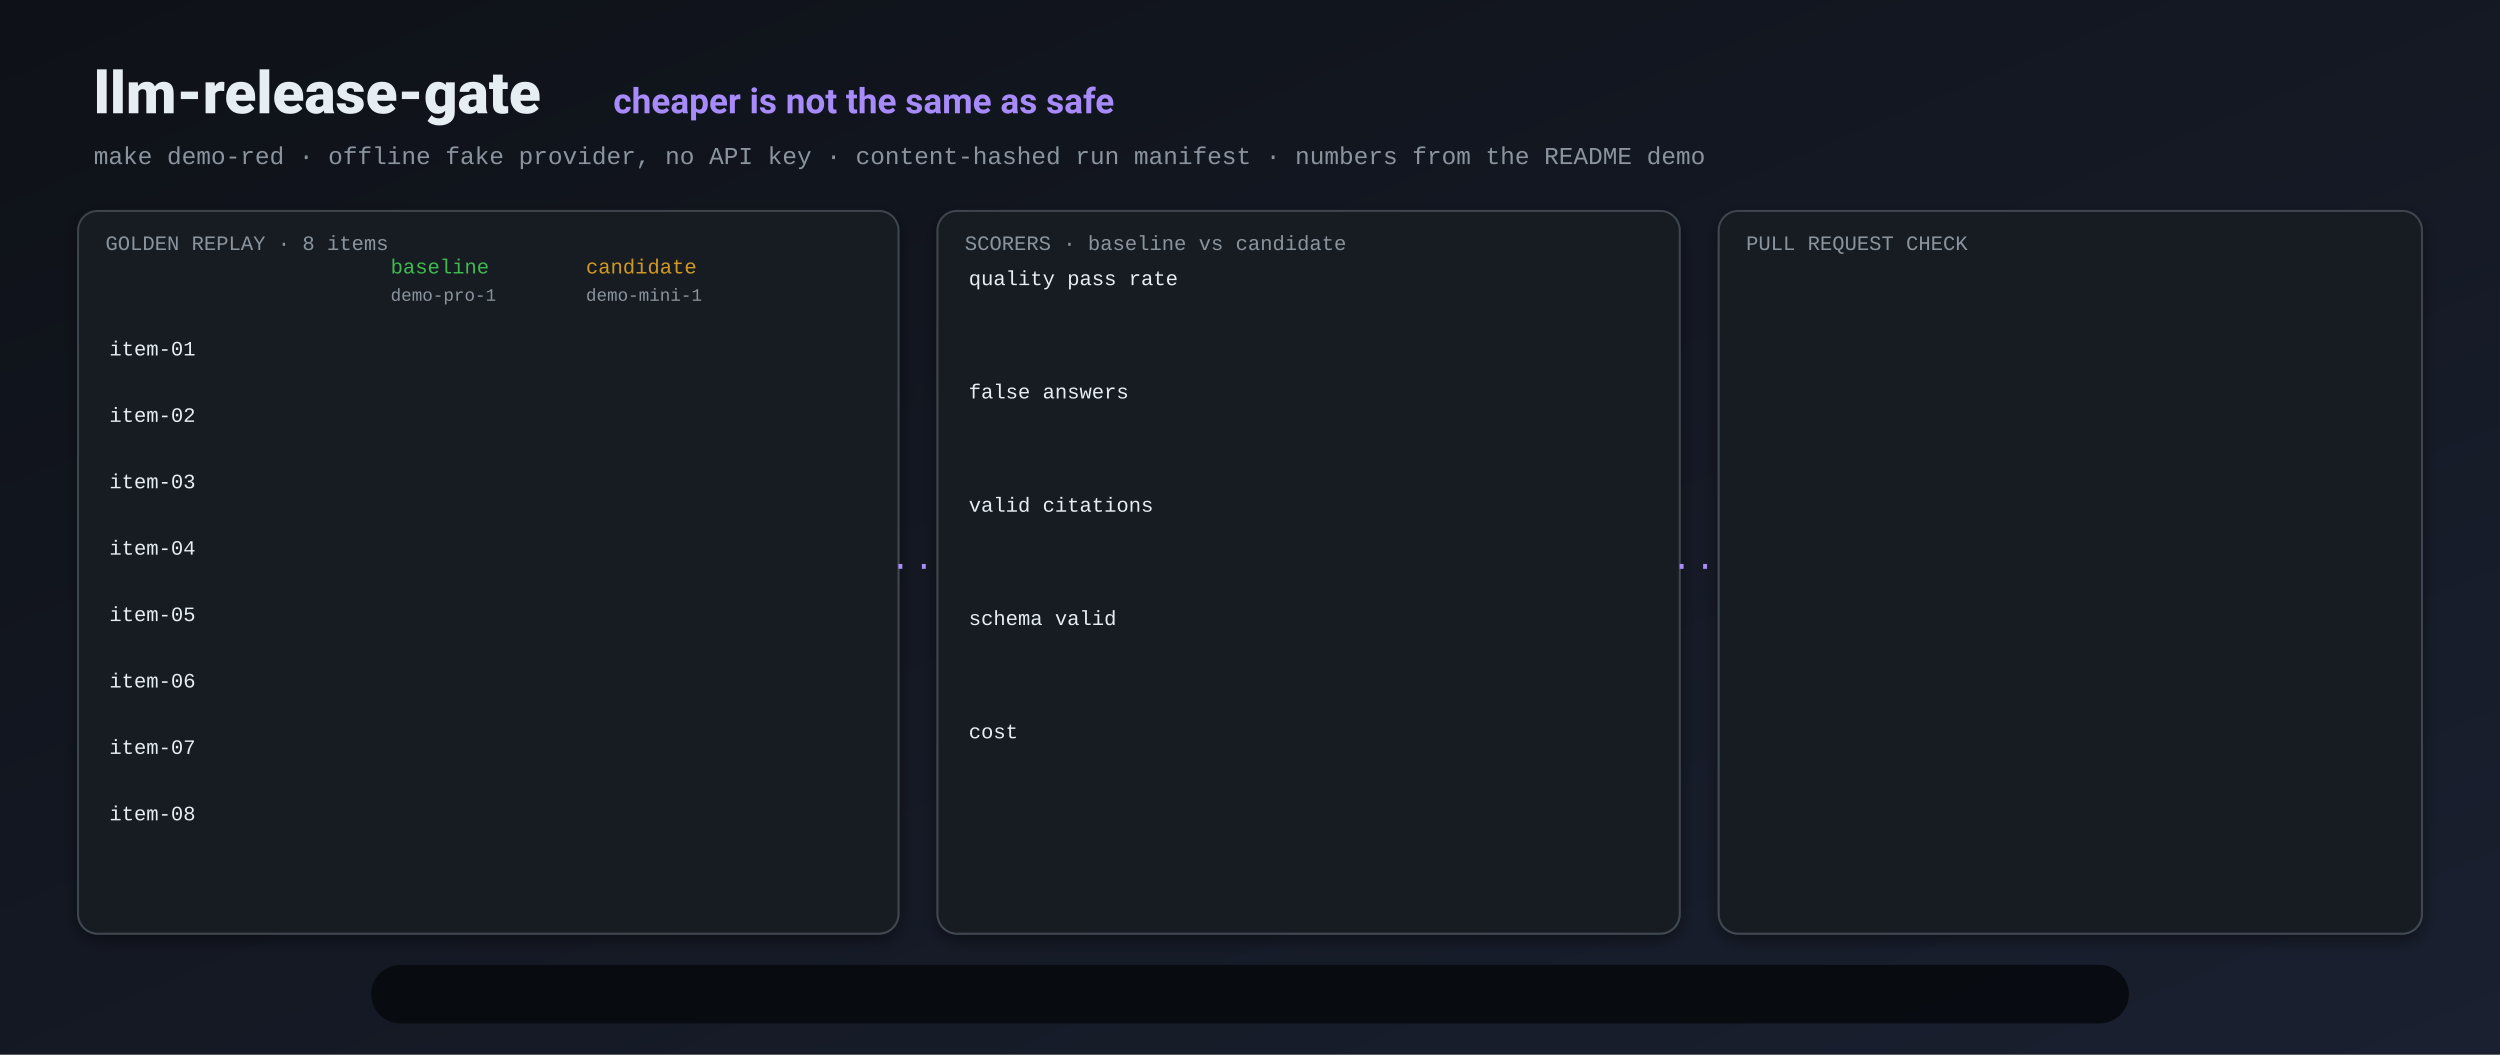
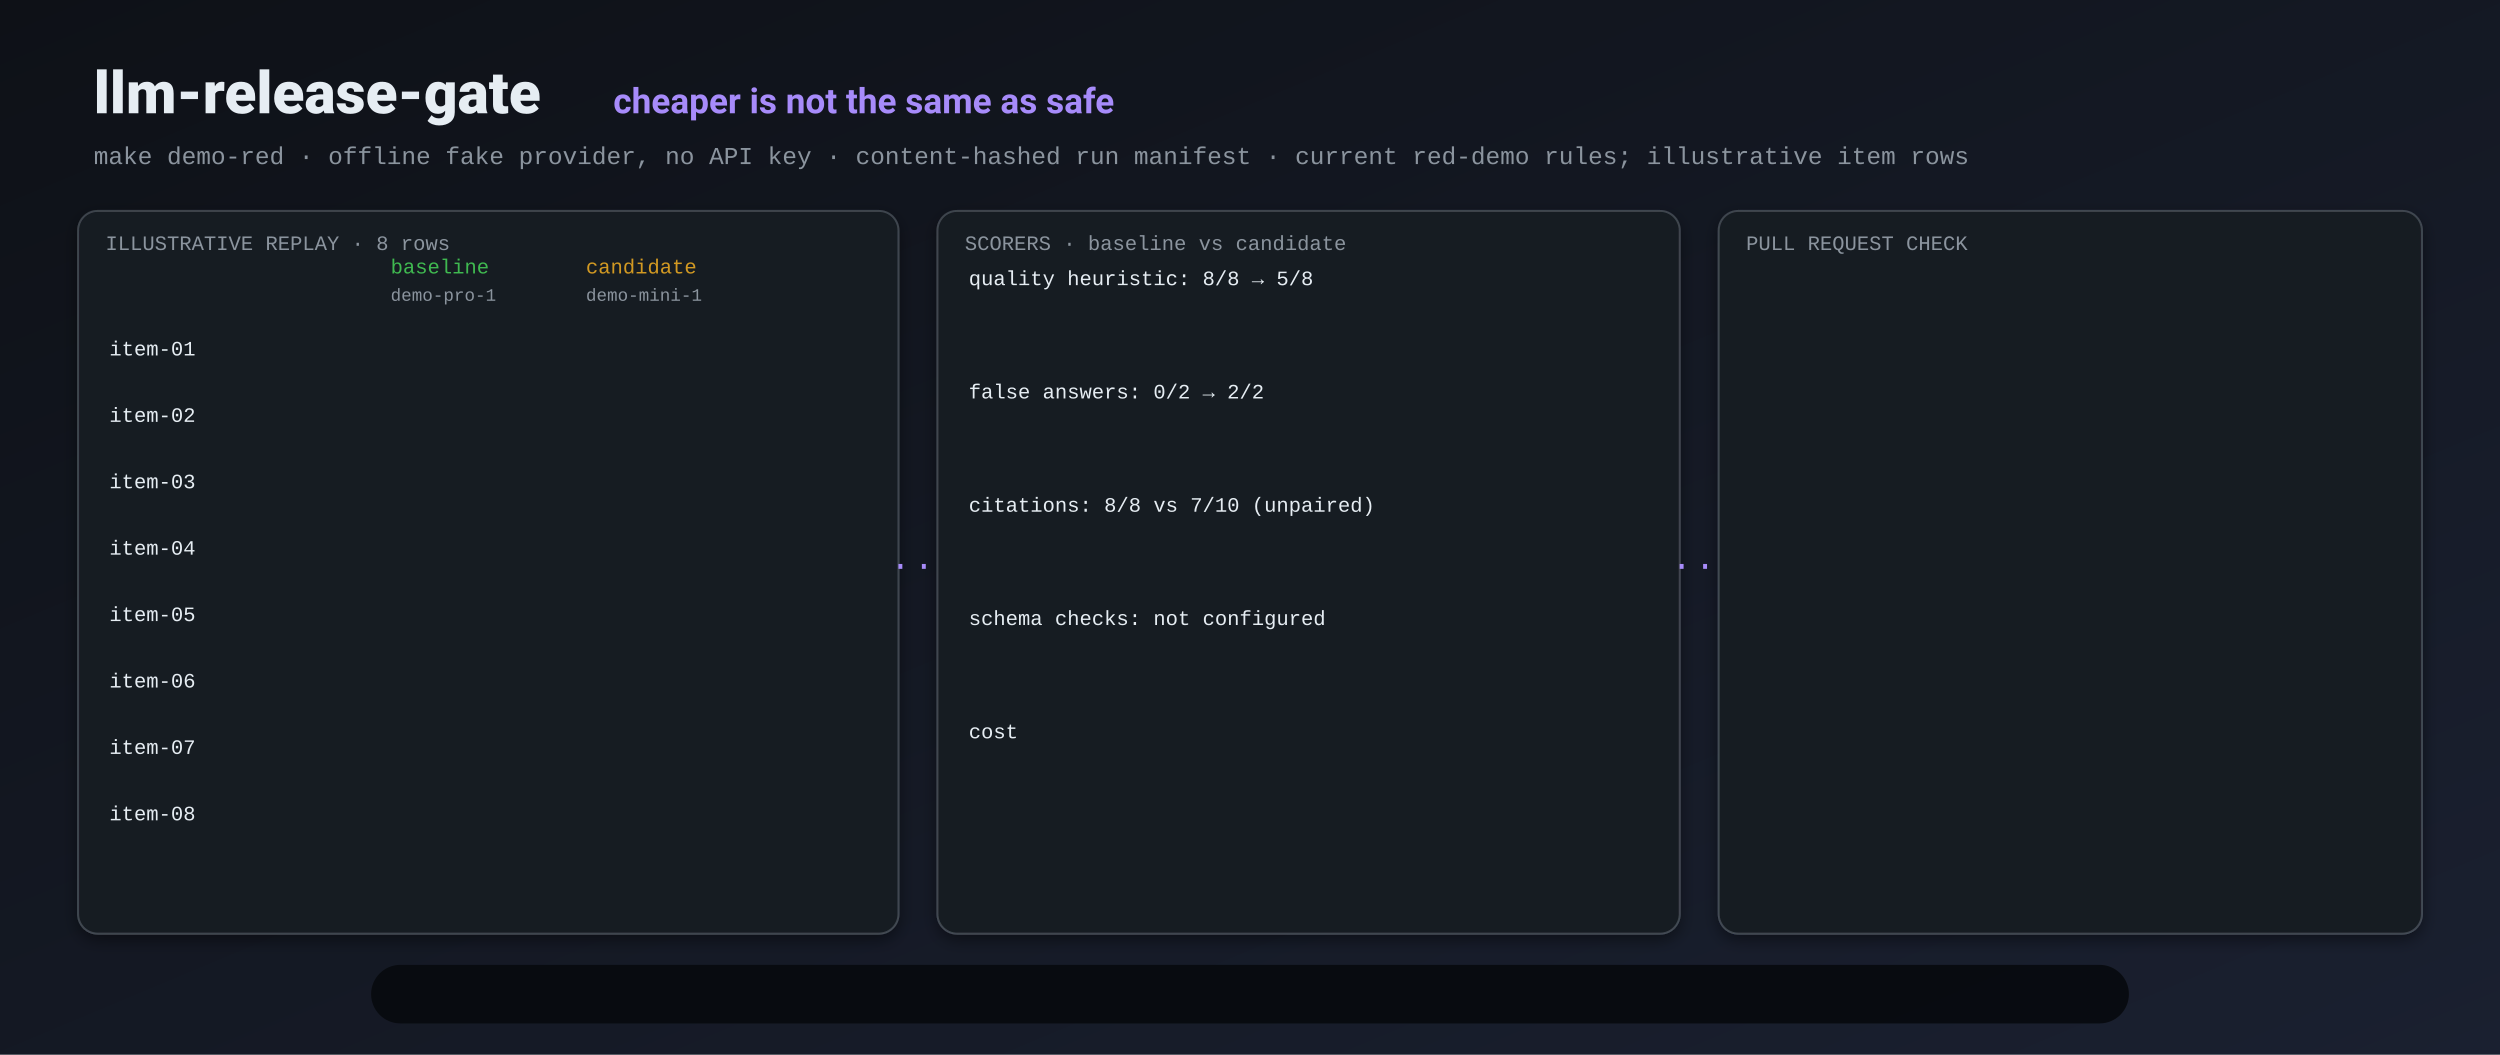
<svg xmlns="http://www.w3.org/2000/svg" width="1280" height="540" viewBox="0 0 1280 540" role="img" aria-labelledby="t d" data-poster-time="13.7">
-   <style>.flow{stroke-dasharray:2 10;animation:fl 1.25s linear infinite}@keyframes fl{to{stroke-dashoffset:-12}}@media (prefers-reduced-motion:reduce){.flow{animation:none}}@media (prefers-reduced-motion:reduce){.rm0{opacity:1!important}.rm1{width:262.5px!important}.rm2{width:150px!important}.rm3{width:3px!important}.rm4{width:300px!important}.rm5{width:270px!important}.rm6{width:180px!important}.rm7{width:12px!important}.rm8{opacity:0!important}}</style>
+   <style>.flow{stroke-dasharray:2 10;animation:fl 1.25s linear infinite}@keyframes fl{to{stroke-dashoffset:-12}}@media (prefers-reduced-motion:reduce){.flow{animation:none}}@media (prefers-reduced-motion:reduce){.rm0{opacity:1!important}.rm1{width:300px!important}.rm2{width:187.5px!important}.rm3{width:0px!important}.rm4{width:300px!important}.rm5{width:300px!important}.rm6{width:210px!important}.rm7{width:10.901px!important}.rm8{opacity:0!important}}</style>
  <defs>
    <linearGradient id="bg" x1="0" y1="0" x2="1" y2="1">
      <stop offset="0" stop-color="#0e1117" />
      <stop offset="1" stop-color="#1a2030" />
    </linearGradient>
    <filter id="sh">
      <feDropShadow dx="0" dy="3" stdDeviation="4" flood-color="#000" flood-opacity=".45" />
    </filter>
  </defs>
  <rect width="1280" height="540" fill="url(#bg)" />
  <text x="48" y="58" font-family="system-ui,-apple-system,'Segoe UI',Roboto,'Helvetica Neue',Arial,sans-serif" font-weight="800" font-size="30" fill="#e6edf3">llm-release-gate</text>
  <text x="314" y="58" font-family="system-ui,-apple-system,'Segoe UI',Roboto,'Helvetica Neue',Arial,sans-serif" font-weight="600" font-size="18" fill="#a78bfa">cheaper is not the same as safe</text>
-   <text x="48" y="84" font-family="ui-monospace,SFMono-Regular,Menlo,Consolas,'Liberation Mono',monospace" font-size="12.5" fill="#8b949e">make demo-red · offline fake provider, no API key · content-hashed run manifest · numbers from the README demo</text>
+   <text x="48" y="84" font-family="ui-monospace,SFMono-Regular,Menlo,Consolas,'Liberation Mono',monospace" font-size="12.5" fill="#8b949e">make demo-red · offline fake provider, no API key · content-hashed run manifest · current red-demo rules; illustrative item rows</text>
  <g filter="url(#sh)">
    <rect x="40" y="108" width="420" height="370" rx="10" fill="#161b22" stroke="#8b949e" stroke-opacity=".35" />
  </g>
-   <text x="54" y="128" font-family="ui-monospace,SFMono-Regular,Menlo,Consolas,'Liberation Mono',monospace" font-size="10.5" fill="#8b949e">GOLDEN REPLAY · 8 items</text>
+   <text x="54" y="128" font-family="ui-monospace,SFMono-Regular,Menlo,Consolas,'Liberation Mono',monospace" font-size="10.5" fill="#8b949e">ILLUSTRATIVE REPLAY · 8 rows</text>
  <text x="200" y="140" font-family="ui-monospace,SFMono-Regular,Menlo,Consolas,'Liberation Mono',monospace" font-size="10.5" fill="#3fb950">baseline</text>
  <text x="300" y="140" font-family="ui-monospace,SFMono-Regular,Menlo,Consolas,'Liberation Mono',monospace" font-size="10.5" fill="#d29922">candidate</text>
  <text x="200" y="154" font-family="ui-monospace,SFMono-Regular,Menlo,Consolas,'Liberation Mono',monospace" font-size="9" fill="#8b949e">demo-pro-1</text>
  <text x="300" y="154" font-family="ui-monospace,SFMono-Regular,Menlo,Consolas,'Liberation Mono',monospace" font-size="9" fill="#8b949e">demo-mini-1</text>
  <text x="56" y="182" font-family="ui-monospace,SFMono-Regular,Menlo,Consolas,'Liberation Mono',monospace" font-size="10.5" fill="#e6edf3">item-01</text>
  <g opacity="0" class="rm0">
    <animate attributeName="opacity" dur="15.0s" repeatCount="indefinite" calcMode="spline" keyTimes="0;0.027;0.035;0.933;0.967;1" values="0;0;1;1;0;0" keySplines="0 0 1 1;0 0 1 1;0 0 1 1;.4 0 .2 1;0 0 1 1" />
    <rect x="196" y="168" width="84" height="22" rx="5" fill="#3fb950" fill-opacity=".16" stroke="#3fb950" stroke-opacity=".6" />
    <text x="238" y="183" text-anchor="middle" font-family="ui-monospace,SFMono-Regular,Menlo,Consolas,'Liberation Mono',monospace" font-size="10" fill="#3fb950">pass</text>
  </g>
  <g opacity="0" class="rm0">
    <animate attributeName="opacity" dur="15.0s" repeatCount="indefinite" calcMode="spline" keyTimes="0;0.04;0.048;0.933;0.967;1" values="0;0;1;1;0;0" keySplines="0 0 1 1;0 0 1 1;0 0 1 1;.4 0 .2 1;0 0 1 1" />
    <rect x="296" y="168" width="84" height="22" rx="5" fill="#3fb950" fill-opacity=".16" stroke="#3fb950" stroke-opacity=".6" />
    <text x="338" y="183" text-anchor="middle" font-family="ui-monospace,SFMono-Regular,Menlo,Consolas,'Liberation Mono',monospace" font-size="10" fill="#3fb950">pass</text>
  </g>
  <text x="56" y="216" font-family="ui-monospace,SFMono-Regular,Menlo,Consolas,'Liberation Mono',monospace" font-size="10.5" fill="#e6edf3">item-02</text>
  <g opacity="0" class="rm0">
    <animate attributeName="opacity" dur="15.0s" repeatCount="indefinite" calcMode="spline" keyTimes="0;0.057;0.065;0.933;0.967;1" values="0;0;1;1;0;0" keySplines="0 0 1 1;0 0 1 1;0 0 1 1;.4 0 .2 1;0 0 1 1" />
    <rect x="196" y="202" width="84" height="22" rx="5" fill="#3fb950" fill-opacity=".16" stroke="#3fb950" stroke-opacity=".6" />
    <text x="238" y="217" text-anchor="middle" font-family="ui-monospace,SFMono-Regular,Menlo,Consolas,'Liberation Mono',monospace" font-size="10" fill="#3fb950">pass</text>
  </g>
  <g opacity="0" class="rm0">
    <animate attributeName="opacity" dur="15.0s" repeatCount="indefinite" calcMode="spline" keyTimes="0;0.07;0.078;0.933;0.967;1" values="0;0;1;1;0;0" keySplines="0 0 1 1;0 0 1 1;0 0 1 1;.4 0 .2 1;0 0 1 1" />
    <rect x="296" y="202" width="84" height="22" rx="5" fill="#f85149" fill-opacity=".16" stroke="#f85149" stroke-opacity=".6" />
    <text x="338" y="217" text-anchor="middle" font-family="ui-monospace,SFMono-Regular,Menlo,Consolas,'Liberation Mono',monospace" font-size="10" fill="#f85149">fail</text>
  </g>
  <text x="56" y="250" font-family="ui-monospace,SFMono-Regular,Menlo,Consolas,'Liberation Mono',monospace" font-size="10.5" fill="#e6edf3">item-03</text>
  <g opacity="0" class="rm0">
    <animate attributeName="opacity" dur="15.0s" repeatCount="indefinite" calcMode="spline" keyTimes="0;0.087;0.095;0.933;0.967;1" values="0;0;1;1;0;0" keySplines="0 0 1 1;0 0 1 1;0 0 1 1;.4 0 .2 1;0 0 1 1" />
    <rect x="196" y="236" width="84" height="22" rx="5" fill="#3fb950" fill-opacity=".16" stroke="#3fb950" stroke-opacity=".6" />
    <text x="238" y="251" text-anchor="middle" font-family="ui-monospace,SFMono-Regular,Menlo,Consolas,'Liberation Mono',monospace" font-size="10" fill="#3fb950">pass</text>
  </g>
  <g opacity="0" class="rm0">
    <animate attributeName="opacity" dur="15.0s" repeatCount="indefinite" calcMode="spline" keyTimes="0;0.1;0.108;0.933;0.967;1" values="0;0;1;1;0;0" keySplines="0 0 1 1;0 0 1 1;0 0 1 1;.4 0 .2 1;0 0 1 1" />
    <rect x="296" y="236" width="84" height="22" rx="5" fill="#3fb950" fill-opacity=".16" stroke="#3fb950" stroke-opacity=".6" />
    <text x="338" y="251" text-anchor="middle" font-family="ui-monospace,SFMono-Regular,Menlo,Consolas,'Liberation Mono',monospace" font-size="10" fill="#3fb950">pass</text>
  </g>
  <text x="56" y="284" font-family="ui-monospace,SFMono-Regular,Menlo,Consolas,'Liberation Mono',monospace" font-size="10.5" fill="#e6edf3">item-04</text>
  <g opacity="0" class="rm0">
    <animate attributeName="opacity" dur="15.0s" repeatCount="indefinite" calcMode="spline" keyTimes="0;0.117;0.125;0.933;0.967;1" values="0;0;1;1;0;0" keySplines="0 0 1 1;0 0 1 1;0 0 1 1;.4 0 .2 1;0 0 1 1" />
    <rect x="196" y="270" width="84" height="22" rx="5" fill="#3fb950" fill-opacity=".16" stroke="#3fb950" stroke-opacity=".6" />
    <text x="238" y="285" text-anchor="middle" font-family="ui-monospace,SFMono-Regular,Menlo,Consolas,'Liberation Mono',monospace" font-size="10" fill="#3fb950">abstains</text>
  </g>
  <g opacity="0" class="rm0">
    <animate attributeName="opacity" dur="15.0s" repeatCount="indefinite" calcMode="spline" keyTimes="0;0.13;0.138;0.933;0.967;1" values="0;0;1;1;0;0" keySplines="0 0 1 1;0 0 1 1;0 0 1 1;.4 0 .2 1;0 0 1 1" />
    <rect x="296" y="270" width="84" height="22" rx="5" fill="#f85149" fill-opacity=".16" stroke="#f85149" stroke-opacity=".6" />
    <text x="338" y="285" text-anchor="middle" font-family="ui-monospace,SFMono-Regular,Menlo,Consolas,'Liberation Mono',monospace" font-size="10" fill="#f85149">answers</text>
  </g>
  <text x="56" y="318" font-family="ui-monospace,SFMono-Regular,Menlo,Consolas,'Liberation Mono',monospace" font-size="10.5" fill="#e6edf3">item-05</text>
  <g opacity="0" class="rm0">
    <animate attributeName="opacity" dur="15.0s" repeatCount="indefinite" calcMode="spline" keyTimes="0;0.147;0.155;0.933;0.967;1" values="0;0;1;1;0;0" keySplines="0 0 1 1;0 0 1 1;0 0 1 1;.4 0 .2 1;0 0 1 1" />
    <rect x="196" y="304" width="84" height="22" rx="5" fill="#3fb950" fill-opacity=".16" stroke="#3fb950" stroke-opacity=".6" />
    <text x="238" y="319" text-anchor="middle" font-family="ui-monospace,SFMono-Regular,Menlo,Consolas,'Liberation Mono',monospace" font-size="10" fill="#3fb950">pass</text>
  </g>
  <g opacity="0" class="rm0">
    <animate attributeName="opacity" dur="15.0s" repeatCount="indefinite" calcMode="spline" keyTimes="0;0.16;0.168;0.933;0.967;1" values="0;0;1;1;0;0" keySplines="0 0 1 1;0 0 1 1;0 0 1 1;.4 0 .2 1;0 0 1 1" />
    <rect x="296" y="304" width="84" height="22" rx="5" fill="#f85149" fill-opacity=".16" stroke="#f85149" stroke-opacity=".6" />
    <text x="338" y="319" text-anchor="middle" font-family="ui-monospace,SFMono-Regular,Menlo,Consolas,'Liberation Mono',monospace" font-size="10" fill="#f85149">fail</text>
  </g>
  <text x="56" y="352" font-family="ui-monospace,SFMono-Regular,Menlo,Consolas,'Liberation Mono',monospace" font-size="10.5" fill="#e6edf3">item-06</text>
  <g opacity="0" class="rm0">
    <animate attributeName="opacity" dur="15.0s" repeatCount="indefinite" calcMode="spline" keyTimes="0;0.177;0.185;0.933;0.967;1" values="0;0;1;1;0;0" keySplines="0 0 1 1;0 0 1 1;0 0 1 1;.4 0 .2 1;0 0 1 1" />
    <rect x="196" y="338" width="84" height="22" rx="5" fill="#3fb950" fill-opacity=".16" stroke="#3fb950" stroke-opacity=".6" />
    <text x="238" y="353" text-anchor="middle" font-family="ui-monospace,SFMono-Regular,Menlo,Consolas,'Liberation Mono',monospace" font-size="10" fill="#3fb950">pass</text>
  </g>
  <g opacity="0" class="rm0">
    <animate attributeName="opacity" dur="15.0s" repeatCount="indefinite" calcMode="spline" keyTimes="0;0.19;0.198;0.933;0.967;1" values="0;0;1;1;0;0" keySplines="0 0 1 1;0 0 1 1;0 0 1 1;.4 0 .2 1;0 0 1 1" />
    <rect x="296" y="338" width="84" height="22" rx="5" fill="#3fb950" fill-opacity=".16" stroke="#3fb950" stroke-opacity=".6" />
    <text x="338" y="353" text-anchor="middle" font-family="ui-monospace,SFMono-Regular,Menlo,Consolas,'Liberation Mono',monospace" font-size="10" fill="#3fb950">pass</text>
  </g>
  <text x="56" y="386" font-family="ui-monospace,SFMono-Regular,Menlo,Consolas,'Liberation Mono',monospace" font-size="10.5" fill="#e6edf3">item-07</text>
  <g opacity="0" class="rm0">
    <animate attributeName="opacity" dur="15.0s" repeatCount="indefinite" calcMode="spline" keyTimes="0;0.207;0.215;0.933;0.967;1" values="0;0;1;1;0;0" keySplines="0 0 1 1;0 0 1 1;0 0 1 1;.4 0 .2 1;0 0 1 1" />
    <rect x="196" y="372" width="84" height="22" rx="5" fill="#3fb950" fill-opacity=".16" stroke="#3fb950" stroke-opacity=".6" />
    <text x="238" y="387" text-anchor="middle" font-family="ui-monospace,SFMono-Regular,Menlo,Consolas,'Liberation Mono',monospace" font-size="10" fill="#3fb950">pass</text>
  </g>
  <g opacity="0" class="rm0">
    <animate attributeName="opacity" dur="15.0s" repeatCount="indefinite" calcMode="spline" keyTimes="0;0.22;0.228;0.933;0.967;1" values="0;0;1;1;0;0" keySplines="0 0 1 1;0 0 1 1;0 0 1 1;.4 0 .2 1;0 0 1 1" />
    <rect x="296" y="372" width="84" height="22" rx="5" fill="#f85149" fill-opacity=".16" stroke="#f85149" stroke-opacity=".6" />
    <text x="338" y="387" text-anchor="middle" font-family="ui-monospace,SFMono-Regular,Menlo,Consolas,'Liberation Mono',monospace" font-size="10" fill="#f85149">fail</text>
  </g>
  <text x="56" y="420" font-family="ui-monospace,SFMono-Regular,Menlo,Consolas,'Liberation Mono',monospace" font-size="10.5" fill="#e6edf3">item-08</text>
  <g opacity="0" class="rm0">
    <animate attributeName="opacity" dur="15.0s" repeatCount="indefinite" calcMode="spline" keyTimes="0;0.237;0.245;0.933;0.967;1" values="0;0;1;1;0;0" keySplines="0 0 1 1;0 0 1 1;0 0 1 1;.4 0 .2 1;0 0 1 1" />
    <rect x="196" y="406" width="84" height="22" rx="5" fill="#f85149" fill-opacity=".16" stroke="#f85149" stroke-opacity=".6" />
    <text x="238" y="421" text-anchor="middle" font-family="ui-monospace,SFMono-Regular,Menlo,Consolas,'Liberation Mono',monospace" font-size="10" fill="#f85149">fail</text>
  </g>
  <g opacity="0" class="rm0">
    <animate attributeName="opacity" dur="15.0s" repeatCount="indefinite" calcMode="spline" keyTimes="0;0.25;0.258;0.933;0.967;1" values="0;0;1;1;0;0" keySplines="0 0 1 1;0 0 1 1;0 0 1 1;.4 0 .2 1;0 0 1 1" />
    <rect x="296" y="406" width="84" height="22" rx="5" fill="#3fb950" fill-opacity=".16" stroke="#3fb950" stroke-opacity=".6" />
    <text x="338" y="421" text-anchor="middle" font-family="ui-monospace,SFMono-Regular,Menlo,Consolas,'Liberation Mono',monospace" font-size="10" fill="#3fb950">pass</text>
  </g>
  <g filter="url(#sh)">
    <rect x="480" y="108" width="380" height="370" rx="10" fill="#161b22" stroke="#8b949e" stroke-opacity=".35" />
  </g>
  <text x="494" y="128" font-family="ui-monospace,SFMono-Regular,Menlo,Consolas,'Liberation Mono',monospace" font-size="10.5" fill="#8b949e">SCORERS · baseline vs candidate</text>
-   <text x="496" y="146" font-family="ui-monospace,SFMono-Regular,Menlo,Consolas,'Liberation Mono',monospace" font-size="10.5" fill="#e6edf3">quality pass rate</text>
+   <text x="496" y="146" font-family="ui-monospace,SFMono-Regular,Menlo,Consolas,'Liberation Mono',monospace" font-size="10.5" fill="#e6edf3">quality heuristic: 8/8 → 5/8</text>
  <rect x="496" y="154" width="0" height="11" rx="3" fill="#3fb950" class="rm1">
-     <animate attributeName="width" dur="15.0s" repeatCount="indefinite" keyTimes="0;0.293;0.333;0.933;0.967;1" values="0;0;262.5;262.5;0;0" calcMode="spline" keySplines="0 0 1 1;0 0 1 1;0 0 1 1;.4 0 .2 1;0 0 1 1" />
+     <animate attributeName="width" dur="15.0s" repeatCount="indefinite" keyTimes="0;0.293;0.333;0.933;0.967;1" values="0;0;300;300;0;0" calcMode="spline" keySplines="0 0 1 1;0 0 1 1;0 0 1 1;.4 0 .2 1;0 0 1 1" />
  </rect>
  <rect x="496" y="170" width="0" height="11" rx="3" fill="#d29922" class="rm2">
-     <animate attributeName="width" dur="15.0s" repeatCount="indefinite" keyTimes="0;0.293;0.333;0.933;0.967;1" values="0;0;150;150;0;0" calcMode="spline" keySplines="0 0 1 1;0 0 1 1;0 0 1 1;.4 0 .2 1;0 0 1 1" />
-   </rect>
-   <text x="496" y="204" font-family="ui-monospace,SFMono-Regular,Menlo,Consolas,'Liberation Mono',monospace" font-size="10.5" fill="#e6edf3">false answers</text>
+     <animate attributeName="width" dur="15.0s" repeatCount="indefinite" keyTimes="0;0.293;0.333;0.933;0.967;1" values="0;0;187.5;187.5;0;0" calcMode="spline" keySplines="0 0 1 1;0 0 1 1;0 0 1 1;.4 0 .2 1;0 0 1 1" />
+   </rect>
+   <text x="496" y="204" font-family="ui-monospace,SFMono-Regular,Menlo,Consolas,'Liberation Mono',monospace" font-size="10.5" fill="#e6edf3">false answers: 0/2 → 2/2</text>
  <rect x="496" y="212" width="0" height="11" rx="3" fill="#3fb950" class="rm3">
-     <animate attributeName="width" dur="15.0s" repeatCount="indefinite" keyTimes="0;0.32;0.36;0.933;0.967;1" values="0;0;3;3;0;0" calcMode="spline" keySplines="0 0 1 1;0 0 1 1;0 0 1 1;.4 0 .2 1;0 0 1 1" />
+     <animate attributeName="width" dur="15.0s" repeatCount="indefinite" keyTimes="0;0.32;0.36;0.933;0.967;1" values="0;0;0;0;0;0" calcMode="spline" keySplines="0 0 1 1;0 0 1 1;0 0 1 1;.4 0 .2 1;0 0 1 1" />
  </rect>
  <rect x="496" y="228" width="0" height="11" rx="3" fill="#d29922" class="rm4">
    <animate attributeName="width" dur="15.0s" repeatCount="indefinite" keyTimes="0;0.32;0.36;0.933;0.967;1" values="0;0;300;300;0;0" calcMode="spline" keySplines="0 0 1 1;0 0 1 1;0 0 1 1;.4 0 .2 1;0 0 1 1" />
  </rect>
-   <text x="496" y="262" font-family="ui-monospace,SFMono-Regular,Menlo,Consolas,'Liberation Mono',monospace" font-size="10.5" fill="#e6edf3">valid citations</text>
+   <text x="496" y="262" font-family="ui-monospace,SFMono-Regular,Menlo,Consolas,'Liberation Mono',monospace" font-size="10.5" fill="#e6edf3">citations: 8/8 vs 7/10 (unpaired)</text>
  <rect x="496" y="270" width="0" height="11" rx="3" fill="#3fb950" class="rm5">
-     <animate attributeName="width" dur="15.0s" repeatCount="indefinite" keyTimes="0;0.347;0.387;0.933;0.967;1" values="0;0;270;270;0;0" calcMode="spline" keySplines="0 0 1 1;0 0 1 1;0 0 1 1;.4 0 .2 1;0 0 1 1" />
+     <animate attributeName="width" dur="15.0s" repeatCount="indefinite" keyTimes="0;0.347;0.387;0.933;0.967;1" values="0;0;300;300;0;0" calcMode="spline" keySplines="0 0 1 1;0 0 1 1;0 0 1 1;.4 0 .2 1;0 0 1 1" />
  </rect>
  <rect x="496" y="286" width="0" height="11" rx="3" fill="#d29922" class="rm6">
-     <animate attributeName="width" dur="15.0s" repeatCount="indefinite" keyTimes="0;0.347;0.387;0.933;0.967;1" values="0;0;180;180;0;0" calcMode="spline" keySplines="0 0 1 1;0 0 1 1;0 0 1 1;.4 0 .2 1;0 0 1 1" />
-   </rect>
-   <text x="496" y="320" font-family="ui-monospace,SFMono-Regular,Menlo,Consolas,'Liberation Mono',monospace" font-size="10.5" fill="#e6edf3">schema valid</text>
-   <rect x="496" y="328" width="0" height="11" rx="3" fill="#3fb950" class="rm4">
-     <animate attributeName="width" dur="15.0s" repeatCount="indefinite" keyTimes="0;0.373;0.413;0.933;0.967;1" values="0;0;300;300;0;0" calcMode="spline" keySplines="0 0 1 1;0 0 1 1;0 0 1 1;.4 0 .2 1;0 0 1 1" />
-   </rect>
-   <rect x="496" y="344" width="0" height="11" rx="3" fill="#d29922" class="rm4">
-     <animate attributeName="width" dur="15.0s" repeatCount="indefinite" keyTimes="0;0.373;0.413;0.933;0.967;1" values="0;0;300;300;0;0" calcMode="spline" keySplines="0 0 1 1;0 0 1 1;0 0 1 1;.4 0 .2 1;0 0 1 1" />
-   </rect>
+     <animate attributeName="width" dur="15.0s" repeatCount="indefinite" keyTimes="0;0.347;0.387;0.933;0.967;1" values="0;0;210;210;0;0" calcMode="spline" keySplines="0 0 1 1;0 0 1 1;0 0 1 1;.4 0 .2 1;0 0 1 1" />
+   </rect>
+   <text x="496" y="320" font-family="ui-monospace,SFMono-Regular,Menlo,Consolas,'Liberation Mono',monospace" font-size="10.5" fill="#e6edf3">schema checks: not configured</text>
  <text x="496" y="378" font-family="ui-monospace,SFMono-Regular,Menlo,Consolas,'Liberation Mono',monospace" font-size="10.5" fill="#e6edf3">cost</text>
  <rect x="496" y="386" width="0" height="11" rx="3" fill="#3fb950" class="rm4">
    <animate attributeName="width" dur="15.0s" repeatCount="indefinite" keyTimes="0;0.4;0.44;0.933;0.967;1" values="0;0;300;300;0;0" calcMode="spline" keySplines="0 0 1 1;0 0 1 1;0 0 1 1;.4 0 .2 1;0 0 1 1" />
  </rect>
  <rect x="496" y="402" width="0" height="11" rx="3" fill="#d29922" class="rm7">
-     <animate attributeName="width" dur="15.0s" repeatCount="indefinite" keyTimes="0;0.4;0.44;0.933;0.967;1" values="0;0;12;12;0;0" calcMode="spline" keySplines="0 0 1 1;0 0 1 1;0 0 1 1;.4 0 .2 1;0 0 1 1" />
+     <animate attributeName="width" dur="15.0s" repeatCount="indefinite" keyTimes="0;0.4;0.44;0.933;0.967;1" values="0;0;10.901;10.901;0;0" calcMode="spline" keySplines="0 0 1 1;0 0 1 1;0 0 1 1;.4 0 .2 1;0 0 1 1" />
  </rect>
  <g opacity="0" class="rm0">
    <animate attributeName="opacity" dur="15.0s" repeatCount="indefinite" calcMode="spline" keyTimes="0;0.453;0.467;0.933;0.967;1" values="0;0;1;1;0;0" keySplines="0 0 1 1;0 0 1 1;0 0 1 1;.4 0 .2 1;0 0 1 1" />
-     <text x="496" y="450" font-family="ui-monospace,SFMono-Regular,Menlo,Consolas,'Liberation Mono',monospace" font-size="10.5" fill="#d29922">candidate cost: -96%</text>
+     <text x="496" y="450" font-family="ui-monospace,SFMono-Regular,Menlo,Consolas,'Liberation Mono',monospace" font-size="10.5" fill="#d29922">candidate cost: approximately -96%</text>
  </g>
  <g filter="url(#sh)">
    <rect x="880" y="108" width="360" height="370" rx="10" fill="#161b22" stroke="#8b949e" stroke-opacity=".35" />
  </g>
  <text x="894" y="128" font-family="ui-monospace,SFMono-Regular,Menlo,Consolas,'Liberation Mono',monospace" font-size="10.5" fill="#8b949e">PULL REQUEST CHECK</text>
  <g opacity="0" class="rm0">
    <animate attributeName="opacity" dur="15.0s" repeatCount="indefinite" calcMode="spline" keyTimes="0;0.52;0.528;0.933;0.967;1" values="0;0;1;1;0;0" keySplines="0 0 1 1;0 0 1 1;0 0 1 1;.4 0 .2 1;0 0 1 1" />
    <text x="896" y="146" font-family="ui-monospace,SFMono-Regular,Menlo,Consolas,'Liberation Mono',monospace" font-size="13" fill="#f85149" xml:space="preserve">llm-release-gate: gate FAIL</text>
  </g>
  <g opacity="0" class="rm0">
    <animate attributeName="opacity" dur="15.0s" repeatCount="indefinite" calcMode="spline" keyTimes="0;0.553;0.561;0.933;0.967;1" values="0;0;1;1;0;0" keySplines="0 0 1 1;0 0 1 1;0 0 1 1;.4 0 .2 1;0 0 1 1" />
    <text x="896" y="170" font-family="ui-monospace,SFMono-Regular,Menlo,Consolas,'Liberation Mono',monospace" font-size="11" fill="#e6edf3" xml:space="preserve">rules: 7 evaluated, 3 failed</text>
  </g>
  <g opacity="0" class="rm0">
    <animate attributeName="opacity" dur="15.0s" repeatCount="indefinite" calcMode="spline" keyTimes="0;0.6;0.608;0.933;0.967;1" values="0;0;1;1;0;0" keySplines="0 0 1 1;0 0 1 1;0 0 1 1;.4 0 .2 1;0 0 1 1" />
    <text x="896" y="194" font-family="ui-monospace,SFMono-Regular,Menlo,Consolas,'Liberation Mono',monospace" font-size="11" fill="#f85149" xml:space="preserve">[FAIL] quality.pass_rate</text>
  </g>
  <g opacity="0" class="rm0">
    <animate attributeName="opacity" dur="15.0s" repeatCount="indefinite" calcMode="spline" keyTimes="0;0.613;0.621;0.933;0.967;1" values="0;0;1;1;0;0" keySplines="0 0 1 1;0 0 1 1;0 0 1 1;.4 0 .2 1;0 0 1 1" />
    <text x="896" y="218" font-family="ui-monospace,SFMono-Regular,Menlo,Consolas,'Liberation Mono',monospace" font-size="10.5" fill="#8b949e" xml:space="preserve">  drop 0.375 vs allowed 0.1</text>
  </g>
  <g opacity="0" class="rm0">
    <animate attributeName="opacity" dur="15.0s" repeatCount="indefinite" calcMode="spline" keyTimes="0;0.653;0.661;0.933;0.967;1" values="0;0;1;1;0;0" keySplines="0 0 1 1;0 0 1 1;0 0 1 1;.4 0 .2 1;0 0 1 1" />
    <text x="896" y="242" font-family="ui-monospace,SFMono-Regular,Menlo,Consolas,'Liberation Mono',monospace" font-size="11" fill="#f85149" xml:space="preserve">[FAIL] abstention.false_answer_rate</text>
  </g>
  <g opacity="0" class="rm0">
    <animate attributeName="opacity" dur="15.0s" repeatCount="indefinite" calcMode="spline" keyTimes="0;0.667;0.675;0.933;0.967;1" values="0;0;1;1;0;0" keySplines="0 0 1 1;0 0 1 1;0 0 1 1;.4 0 .2 1;0 0 1 1" />
    <text x="896" y="266" font-family="ui-monospace,SFMono-Regular,Menlo,Consolas,'Liberation Mono',monospace" font-size="10.5" fill="#8b949e" xml:space="preserve">  candidate 1 vs allowed maximum 0</text>
  </g>
  <g opacity="0" class="rm0">
    <animate attributeName="opacity" dur="15.0s" repeatCount="indefinite" calcMode="spline" keyTimes="0;0.707;0.715;0.933;0.967;1" values="0;0;1;1;0;0" keySplines="0 0 1 1;0 0 1 1;0 0 1 1;.4 0 .2 1;0 0 1 1" />
    <text x="896" y="290" font-family="ui-monospace,SFMono-Regular,Menlo,Consolas,'Liberation Mono',monospace" font-size="11" fill="#f85149" xml:space="preserve">[FAIL] citations.valid_rate</text>
  </g>
  <g opacity="0" class="rm0">
    <animate attributeName="opacity" dur="15.0s" repeatCount="indefinite" calcMode="spline" keyTimes="0;0.72;0.728;0.933;0.967;1" values="0;0;1;1;0;0" keySplines="0 0 1 1;0 0 1 1;0 0 1 1;.4 0 .2 1;0 0 1 1" />
-     <text x="896" y="314" font-family="ui-monospace,SFMono-Regular,Menlo,Consolas,'Liberation Mono',monospace" font-size="10.5" fill="#8b949e" xml:space="preserve">  drop 0.3 vs allowed 0.05</text>
+     <text x="896" y="314" font-family="ui-monospace,SFMono-Regular,Menlo,Consolas,'Liberation Mono',monospace" font-size="10.5" fill="#8b949e" xml:space="preserve">  unavailable: cohorts 8/10 vs 10/10</text>
  </g>
  <g opacity="0" class="rm0">
    <animate attributeName="opacity" dur="15.0s" repeatCount="indefinite" calcMode="spline" keyTimes="0;0.787;0.803;0.933;0.967;1" values="0;0;1;1;0;0" keySplines="0 0 1 1;0 0 1 1;0 0 1 1;.4 0 .2 1;0 0 1 1" />
    <rect x="896" y="360" width="328" height="64" rx="10" fill="#f85149" fill-opacity=".12" stroke="#f85149" stroke-width="2" />
    <circle cx="922" cy="392" r="11" fill="#f85149" />
    <path d="M917 387 l10 10 M927 387 l-10 10" stroke="#fff" stroke-width="2.4" />
    <text x="944" y="388" font-family="system-ui,-apple-system,'Segoe UI',Roboto,'Helvetica Neue',Arial,sans-serif" font-weight="700" font-size="14" fill="#e6edf3">release-gate: failed (exit 1)</text>
-     <text x="944" y="406" font-family="ui-monospace,SFMono-Regular,Menlo,Consolas,'Liberation Mono',monospace" font-size="10" fill="#8b949e">summary posted on the PR · merge blocked</text>
+     <text x="944" y="406" font-family="ui-monospace,SFMono-Regular,Menlo,Consolas,'Liberation Mono',monospace" font-size="10" fill="#8b949e">exit 1 · consumer CI can enforce this result</text>
  </g>
  <path class="flow" d="M460 290 L480 290" stroke="#a78bfa" stroke-width="2.5" />
  <path class="flow" d="M860 290 L880 290" stroke="#a78bfa" stroke-width="2.5" />
  <rect x="190" y="494" width="900" height="30" rx="15" fill="#070a0e" opacity=".92" />
  <text x="640.0" y="514" text-anchor="middle" font-family="system-ui,-apple-system,'Segoe UI',Roboto,'Helvetica Neue',Arial,sans-serif" font-size="13.5" fill="#e6edf3" opacity="0" class="rm8">
    <animate attributeName="opacity" dur="15.0s" repeatCount="indefinite" calcMode="spline" keyTimes="0;0;0.013;0.273;0.287;0.933;0.967;1" values="0;0;1;1;0;0;0;0" keySplines="0 0 1 1;0 0 1 1;0 0 1 1;0 0 1 1;0 0 1 1;.4 0 .2 1;0 0 1 1" />Baseline and candidate replay the same golden items offline</text>
  <text x="640.0" y="514" text-anchor="middle" font-family="system-ui,-apple-system,'Segoe UI',Roboto,'Helvetica Neue',Arial,sans-serif" font-size="13.5" fill="#e6edf3" opacity="0" class="rm8">
    <animate attributeName="opacity" dur="15.0s" repeatCount="indefinite" calcMode="spline" keyTimes="0;0.287;0.3;0.433;0.447;0.933;0.967;1" values="0;0;1;1;0;0;0;0" keySplines="0 0 1 1;0 0 1 1;0 0 1 1;0 0 1 1;0 0 1 1;.4 0 .2 1;0 0 1 1" />The scorers compare quality, abstention, citations, schema and cost</text>
  <text x="640.0" y="514" text-anchor="middle" font-family="system-ui,-apple-system,'Segoe UI',Roboto,'Helvetica Neue',Arial,sans-serif" font-size="13.5" fill="#e6edf3" opacity="0" class="rm8">
-     <animate attributeName="opacity" dur="15.0s" repeatCount="indefinite" calcMode="spline" keyTimes="0;0.447;0.46;0.507;0.52;0.933;0.967;1" values="0;0;1;1;0;0;0;0" keySplines="0 0 1 1;0 0 1 1;0 0 1 1;0 0 1 1;0 0 1 1;.4 0 .2 1;0 0 1 1" />The candidate is 96% cheaper...</text>
+     <animate attributeName="opacity" dur="15.0s" repeatCount="indefinite" calcMode="spline" keyTimes="0;0.447;0.46;0.507;0.52;0.933;0.967;1" values="0;0;1;1;0;0;0;0" keySplines="0 0 1 1;0 0 1 1;0 0 1 1;0 0 1 1;0 0 1 1;.4 0 .2 1;0 0 1 1" />The candidate is about 96% cheaper...</text>
  <text x="640.0" y="514" text-anchor="middle" font-family="system-ui,-apple-system,'Segoe UI',Roboto,'Helvetica Neue',Arial,sans-serif" font-size="13.5" fill="#e6edf3" opacity="0" class="rm8">
    <animate attributeName="opacity" dur="15.0s" repeatCount="indefinite" calcMode="spline" keyTimes="0;0.52;0.533;0.767;0.78;0.933;0.967;1" values="0;0;1;1;0;0;0;0" keySplines="0 0 1 1;0 0 1 1;0 0 1 1;0 0 1 1;0 0 1 1;.4 0 .2 1;0 0 1 1" />...but three threshold rules fail</text>
  <text x="640.0" y="514" text-anchor="middle" font-family="system-ui,-apple-system,'Segoe UI',Roboto,'Helvetica Neue',Arial,sans-serif" font-size="13.5" fill="#e6edf3" opacity="0" class="rm0">
-     <animate attributeName="opacity" dur="15.0s" repeatCount="indefinite" calcMode="spline" keyTimes="0;0.78;0.793;0.933;0.967;1" values="0;0;1;1;0;0" keySplines="0 0 1 1;0 0 1 1;0 0 1 1;.4 0 .2 1;0 0 1 1" />The check fails and the summary lands on the PR</text>
+     <animate attributeName="opacity" dur="15.0s" repeatCount="indefinite" calcMode="spline" keyTimes="0;0.78;0.793;0.933;0.967;1" values="0;0;1;1;0;0" keySplines="0 0 1 1;0 0 1 1;0 0 1 1;.4 0 .2 1;0 0 1 1" />Exit 1 fails CI; PR comments require workflow permission</text>
</svg>
